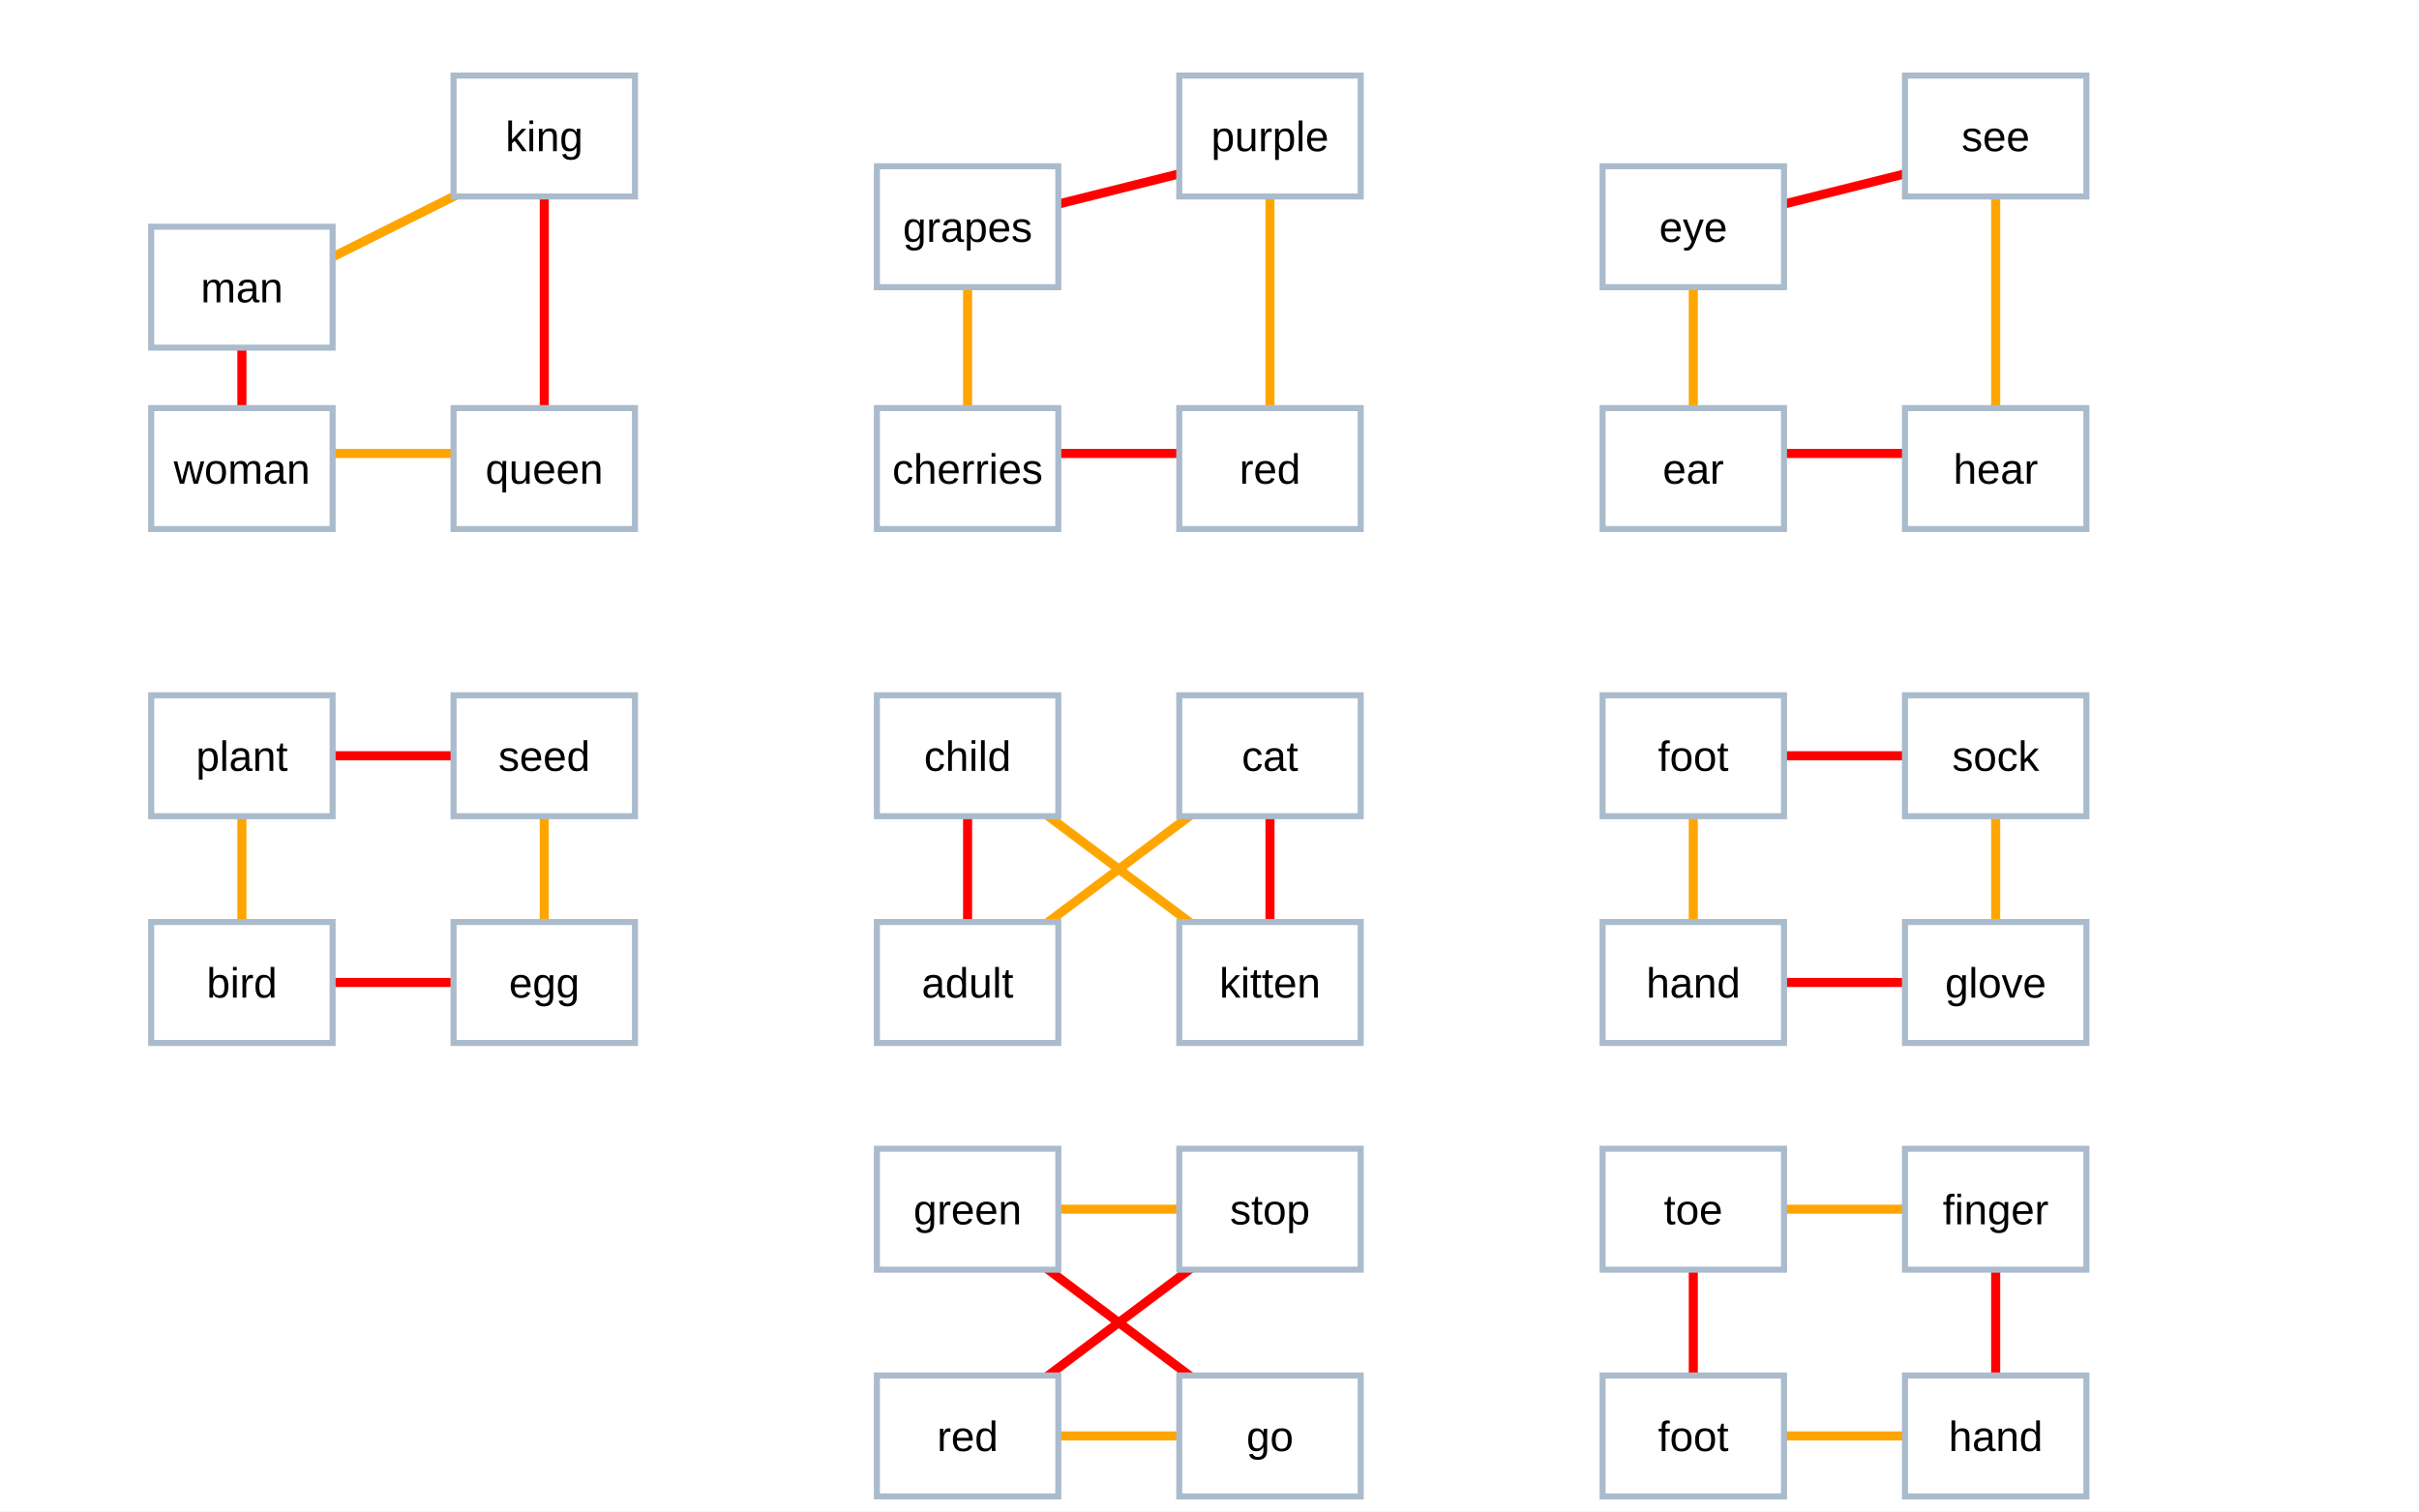
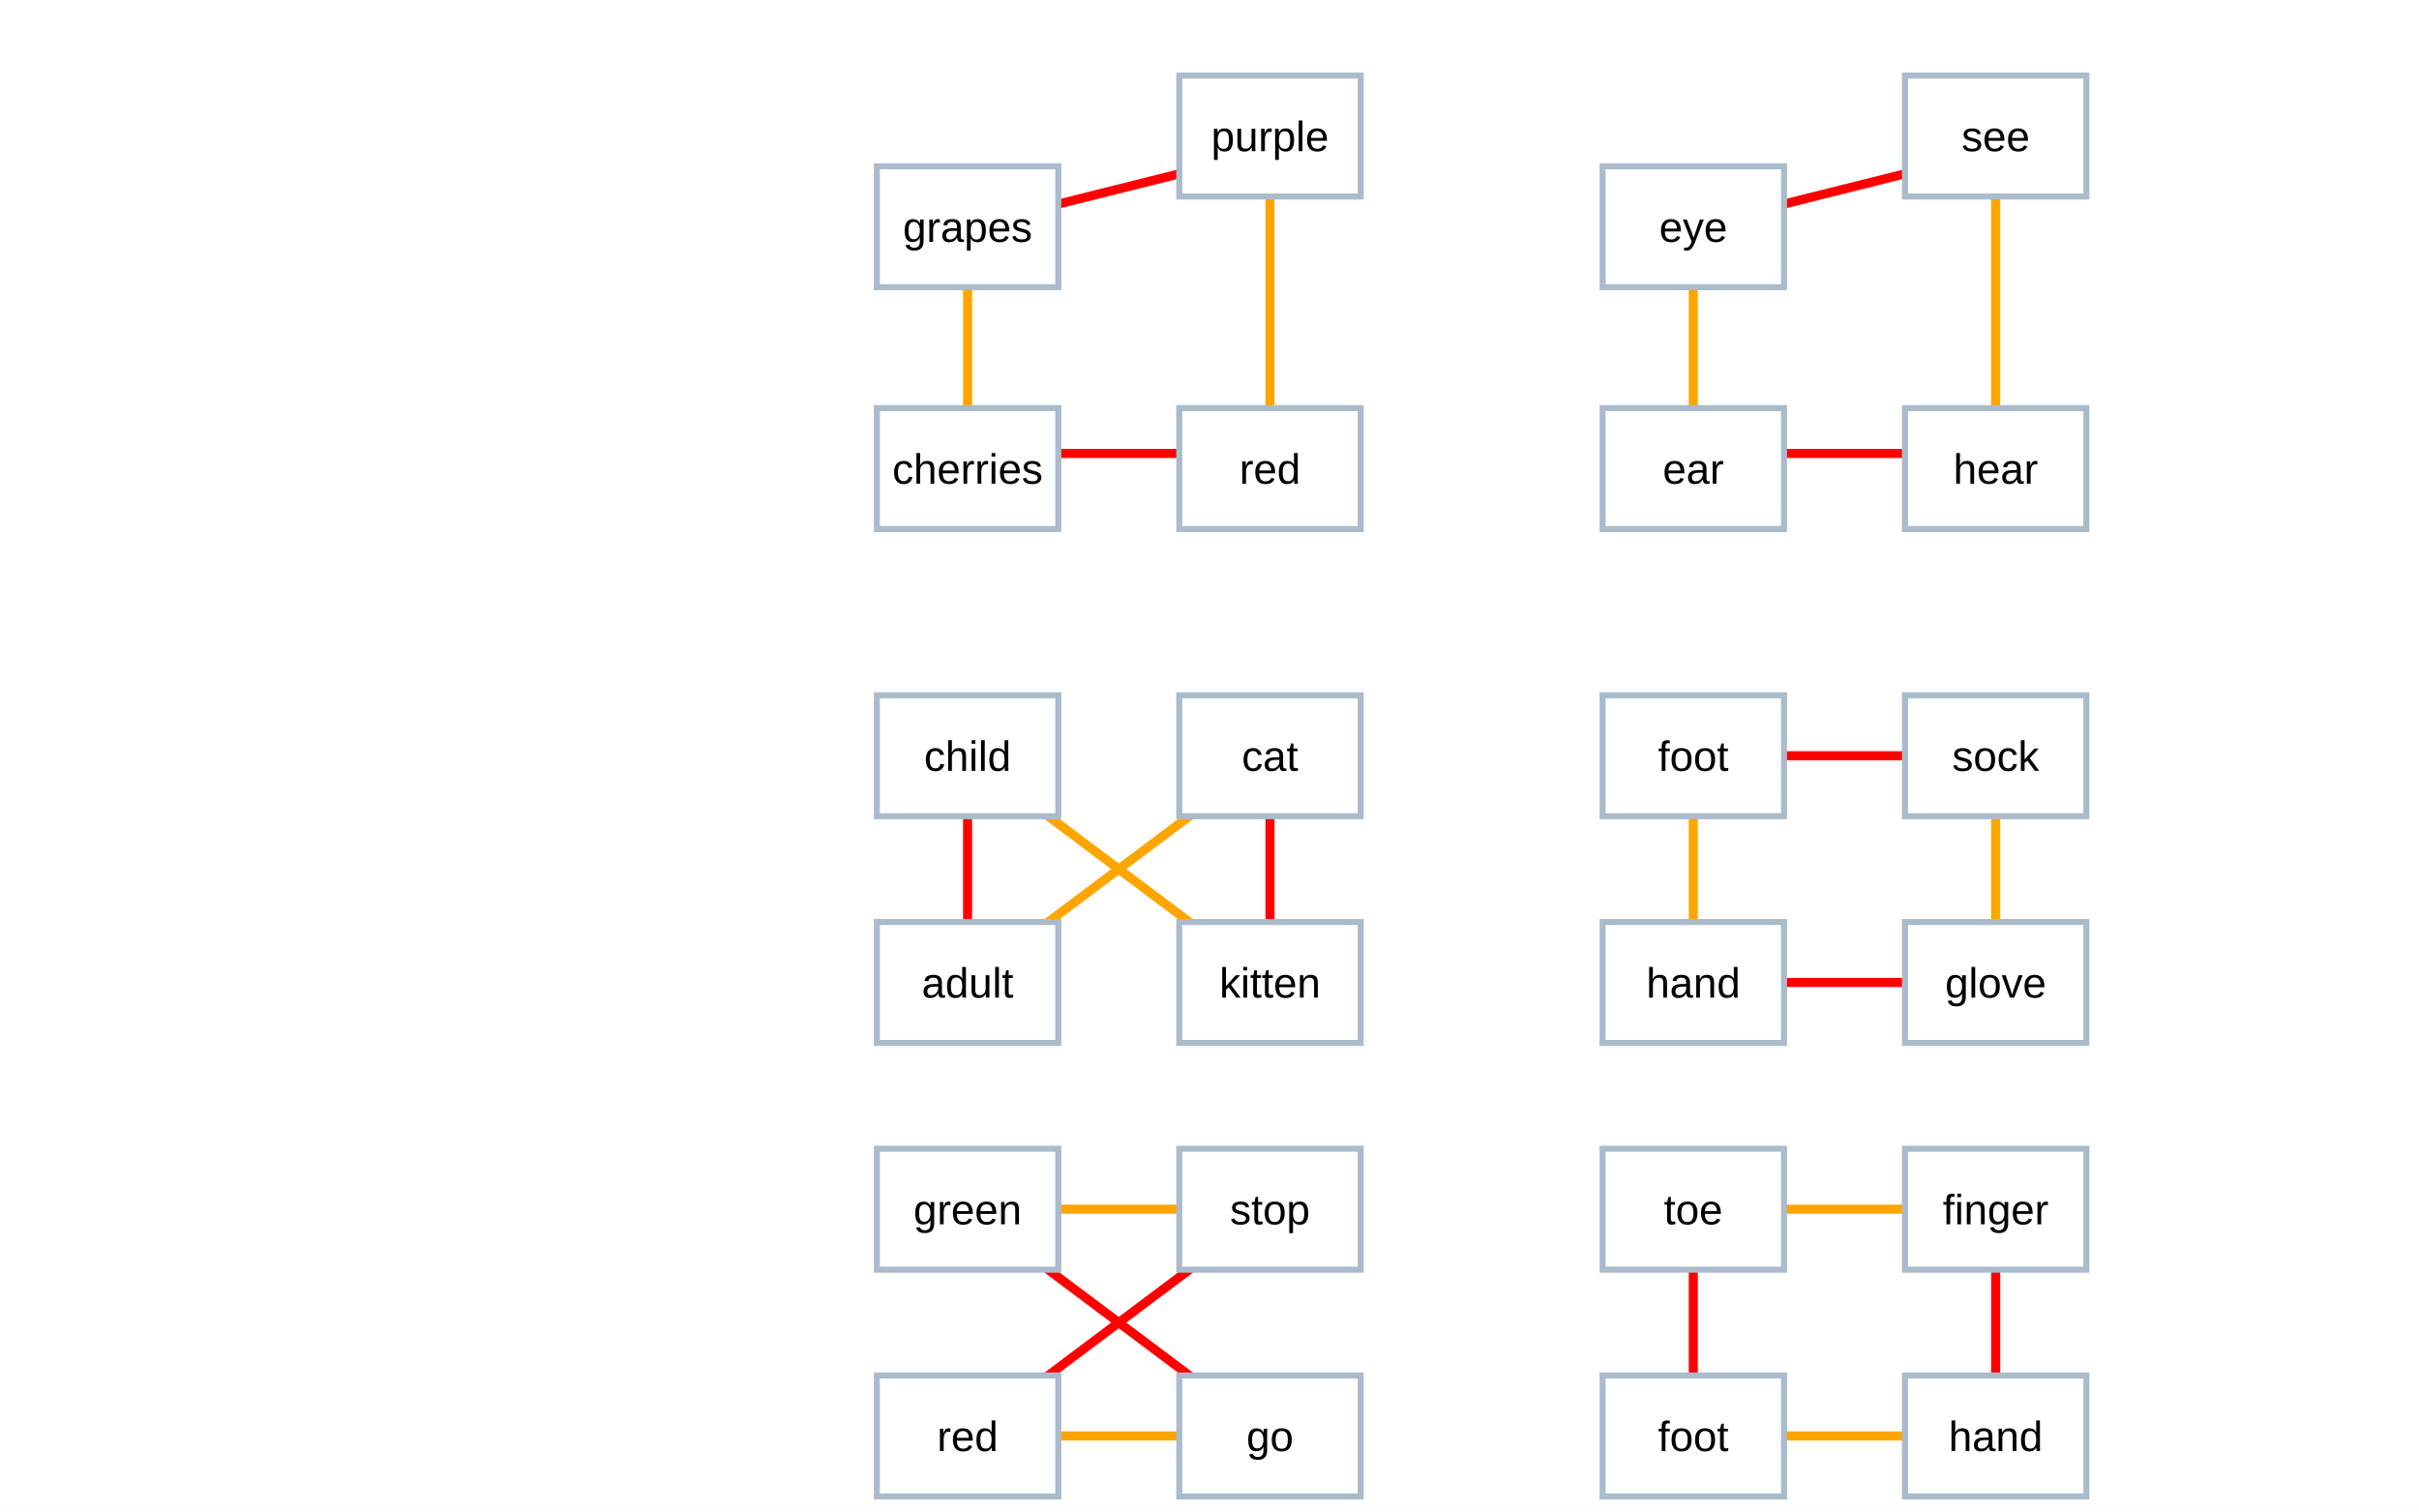
<svg xmlns="http://www.w3.org/2000/svg" viewBox="0 0 800 500">
  <rect width="800" height="500" fill="white" />
-   <line x1="80" y1="100" x2="180" y2="50" stroke="orange" stroke-width="3" />
-   <line x1="80" y1="150" x2="80" y2="100" stroke="red" stroke-width="3" />
-   <line x1="80" y1="150" x2="180" y2="150" stroke="orange" stroke-width="3" />
-   <line x1="180" y1="50" x2="180" y2="150" stroke="red" stroke-width="3" />
-   <rect x="50" y="75" width="60" height="40" fill="white" stroke="#aabbcc" stroke-width="2" />
-   <text x="80" y="100" font-family="Arial" font-size="14" text-anchor="middle">man</text>
-   <rect x="50" y="135" width="60" height="40" fill="white" stroke="#aabbcc" stroke-width="2" />
-   <text x="80" y="160" font-family="Arial" font-size="14" text-anchor="middle">woman</text>
-   <rect x="150" y="25" width="60" height="40" fill="white" stroke="#aabbcc" stroke-width="2" />
-   <text x="180" y="50" font-family="Arial" font-size="14" text-anchor="middle">king</text>
-   <rect x="150" y="135" width="60" height="40" fill="white" stroke="#aabbcc" stroke-width="2" />
-   <text x="180" y="160" font-family="Arial" font-size="14" text-anchor="middle">queen</text>
  <line x1="320" y1="75" x2="420" y2="50" stroke="red" stroke-width="3" />
  <line x1="320" y1="75" x2="320" y2="150" stroke="orange" stroke-width="3" />
  <line x1="320" y1="150" x2="420" y2="150" stroke="red" stroke-width="3" />
  <line x1="420" y1="50" x2="420" y2="150" stroke="orange" stroke-width="3" />
  <rect x="290" y="55" width="60" height="40" fill="white" stroke="#aabbcc" stroke-width="2" />
  <text x="320" y="80" font-family="Arial" font-size="14" text-anchor="middle">grapes</text>
  <rect x="290" y="135" width="60" height="40" fill="white" stroke="#aabbcc" stroke-width="2" />
  <text x="320" y="160" font-family="Arial" font-size="14" text-anchor="middle">cherries</text>
  <rect x="390" y="25" width="60" height="40" fill="white" stroke="#aabbcc" stroke-width="2" />
  <text x="420" y="50" font-family="Arial" font-size="14" text-anchor="middle">purple</text>
  <rect x="390" y="135" width="60" height="40" fill="white" stroke="#aabbcc" stroke-width="2" />
  <text x="420" y="160" font-family="Arial" font-size="14" text-anchor="middle">red</text>
  <line x1="560" y1="75" x2="660" y2="50" stroke="red" stroke-width="3" />
  <line x1="560" y1="75" x2="560" y2="150" stroke="orange" stroke-width="3" />
  <line x1="560" y1="150" x2="660" y2="150" stroke="red" stroke-width="3" />
  <line x1="660" y1="50" x2="660" y2="150" stroke="orange" stroke-width="3" />
  <rect x="530" y="55" width="60" height="40" fill="white" stroke="#aabbcc" stroke-width="2" />
  <text x="560" y="80" font-family="Arial" font-size="14" text-anchor="middle">eye</text>
  <rect x="530" y="135" width="60" height="40" fill="white" stroke="#aabbcc" stroke-width="2" />
  <text x="560" y="160" font-family="Arial" font-size="14" text-anchor="middle">ear</text>
  <rect x="630" y="25" width="60" height="40" fill="white" stroke="#aabbcc" stroke-width="2" />
  <text x="660" y="50" font-family="Arial" font-size="14" text-anchor="middle">see</text>
  <rect x="630" y="135" width="60" height="40" fill="white" stroke="#aabbcc" stroke-width="2" />
  <text x="660" y="160" font-family="Arial" font-size="14" text-anchor="middle">hear</text>
-   <line x1="80" y1="250" x2="180" y2="250" stroke="red" stroke-width="3" />
-   <line x1="80" y1="250" x2="80" y2="325" stroke="orange" stroke-width="3" />
-   <line x1="80" y1="325" x2="180" y2="325" stroke="red" stroke-width="3" />
-   <line x1="180" y1="250" x2="180" y2="325" stroke="orange" stroke-width="3" />
-   <rect x="50" y="230" width="60" height="40" fill="white" stroke="#aabbcc" stroke-width="2" />
-   <text x="80" y="255" font-family="Arial" font-size="14" text-anchor="middle">plant</text>
-   <rect x="50" y="305" width="60" height="40" fill="white" stroke="#aabbcc" stroke-width="2" />
-   <text x="80" y="330" font-family="Arial" font-size="14" text-anchor="middle">bird</text>
-   <rect x="150" y="230" width="60" height="40" fill="white" stroke="#aabbcc" stroke-width="2" />
-   <text x="180" y="255" font-family="Arial" font-size="14" text-anchor="middle">seed</text>
-   <rect x="150" y="305" width="60" height="40" fill="white" stroke="#aabbcc" stroke-width="2" />
-   <text x="180" y="330" font-family="Arial" font-size="14" text-anchor="middle">egg</text>
  <line x1="320" y1="250" x2="320" y2="325" stroke="red" stroke-width="3" />
  <line x1="320" y1="250" x2="420" y2="325" stroke="orange" stroke-width="3" />
  <line x1="320" y1="325" x2="420" y2="250" stroke="orange" stroke-width="3" />
  <line x1="420" y1="250" x2="420" y2="325" stroke="red" stroke-width="3" />
  <rect x="290" y="230" width="60" height="40" fill="white" stroke="#aabbcc" stroke-width="2" />
  <text x="320" y="255" font-family="Arial" font-size="14" text-anchor="middle">child</text>
  <rect x="290" y="305" width="60" height="40" fill="white" stroke="#aabbcc" stroke-width="2" />
  <text x="320" y="330" font-family="Arial" font-size="14" text-anchor="middle">adult</text>
  <rect x="390" y="230" width="60" height="40" fill="white" stroke="#aabbcc" stroke-width="2" />
  <text x="420" y="255" font-family="Arial" font-size="14" text-anchor="middle">cat</text>
  <rect x="390" y="305" width="60" height="40" fill="white" stroke="#aabbcc" stroke-width="2" />
  <text x="420" y="330" font-family="Arial" font-size="14" text-anchor="middle">kitten</text>
  <line x1="560" y1="250" x2="660" y2="250" stroke="red" stroke-width="3" />
  <line x1="560" y1="250" x2="560" y2="325" stroke="orange" stroke-width="3" />
  <line x1="560" y1="325" x2="660" y2="325" stroke="red" stroke-width="3" />
  <line x1="660" y1="250" x2="660" y2="325" stroke="orange" stroke-width="3" />
  <rect x="530" y="230" width="60" height="40" fill="white" stroke="#aabbcc" stroke-width="2" />
  <text x="560" y="255" font-family="Arial" font-size="14" text-anchor="middle">foot</text>
  <rect x="530" y="305" width="60" height="40" fill="white" stroke="#aabbcc" stroke-width="2" />
  <text x="560" y="330" font-family="Arial" font-size="14" text-anchor="middle">hand</text>
  <rect x="630" y="230" width="60" height="40" fill="white" stroke="#aabbcc" stroke-width="2" />
  <text x="660" y="255" font-family="Arial" font-size="14" text-anchor="middle">sock</text>
  <rect x="630" y="305" width="60" height="40" fill="white" stroke="#aabbcc" stroke-width="2" />
  <text x="660" y="330" font-family="Arial" font-size="14" text-anchor="middle">glove</text>
  <line x1="320" y1="400" x2="420" y2="400" stroke="orange" stroke-width="3" />
  <line x1="320" y1="400" x2="420" y2="475" stroke="red" stroke-width="3" />
  <line x1="320" y1="475" x2="420" y2="400" stroke="red" stroke-width="3" />
  <line x1="320" y1="475" x2="420" y2="475" stroke="orange" stroke-width="3" />
  <rect x="290" y="380" width="60" height="40" fill="white" stroke="#aabbcc" stroke-width="2" />
  <text x="320" y="405" font-family="Arial" font-size="14" text-anchor="middle">green</text>
  <rect x="290" y="455" width="60" height="40" fill="white" stroke="#aabbcc" stroke-width="2" />
  <text x="320" y="480" font-family="Arial" font-size="14" text-anchor="middle">red</text>
  <rect x="390" y="380" width="60" height="40" fill="white" stroke="#aabbcc" stroke-width="2" />
  <text x="420" y="405" font-family="Arial" font-size="14" text-anchor="middle">stop</text>
  <rect x="390" y="455" width="60" height="40" fill="white" stroke="#aabbcc" stroke-width="2" />
  <text x="420" y="480" font-family="Arial" font-size="14" text-anchor="middle">go</text>
  <line x1="560" y1="400" x2="660" y2="400" stroke="orange" stroke-width="3" />
  <line x1="560" y1="400" x2="560" y2="475" stroke="red" stroke-width="3" />
  <line x1="560" y1="475" x2="660" y2="475" stroke="orange" stroke-width="3" />
  <line x1="660" y1="400" x2="660" y2="475" stroke="red" stroke-width="3" />
  <rect x="530" y="380" width="60" height="40" fill="white" stroke="#aabbcc" stroke-width="2" />
  <text x="560" y="405" font-family="Arial" font-size="14" text-anchor="middle">toe</text>
  <rect x="530" y="455" width="60" height="40" fill="white" stroke="#aabbcc" stroke-width="2" />
  <text x="560" y="480" font-family="Arial" font-size="14" text-anchor="middle">foot</text>
  <rect x="630" y="380" width="60" height="40" fill="white" stroke="#aabbcc" stroke-width="2" />
  <text x="660" y="405" font-family="Arial" font-size="14" text-anchor="middle">finger</text>
  <rect x="630" y="455" width="60" height="40" fill="white" stroke="#aabbcc" stroke-width="2" />
  <text x="660" y="480" font-family="Arial" font-size="14" text-anchor="middle">hand</text>
</svg>
